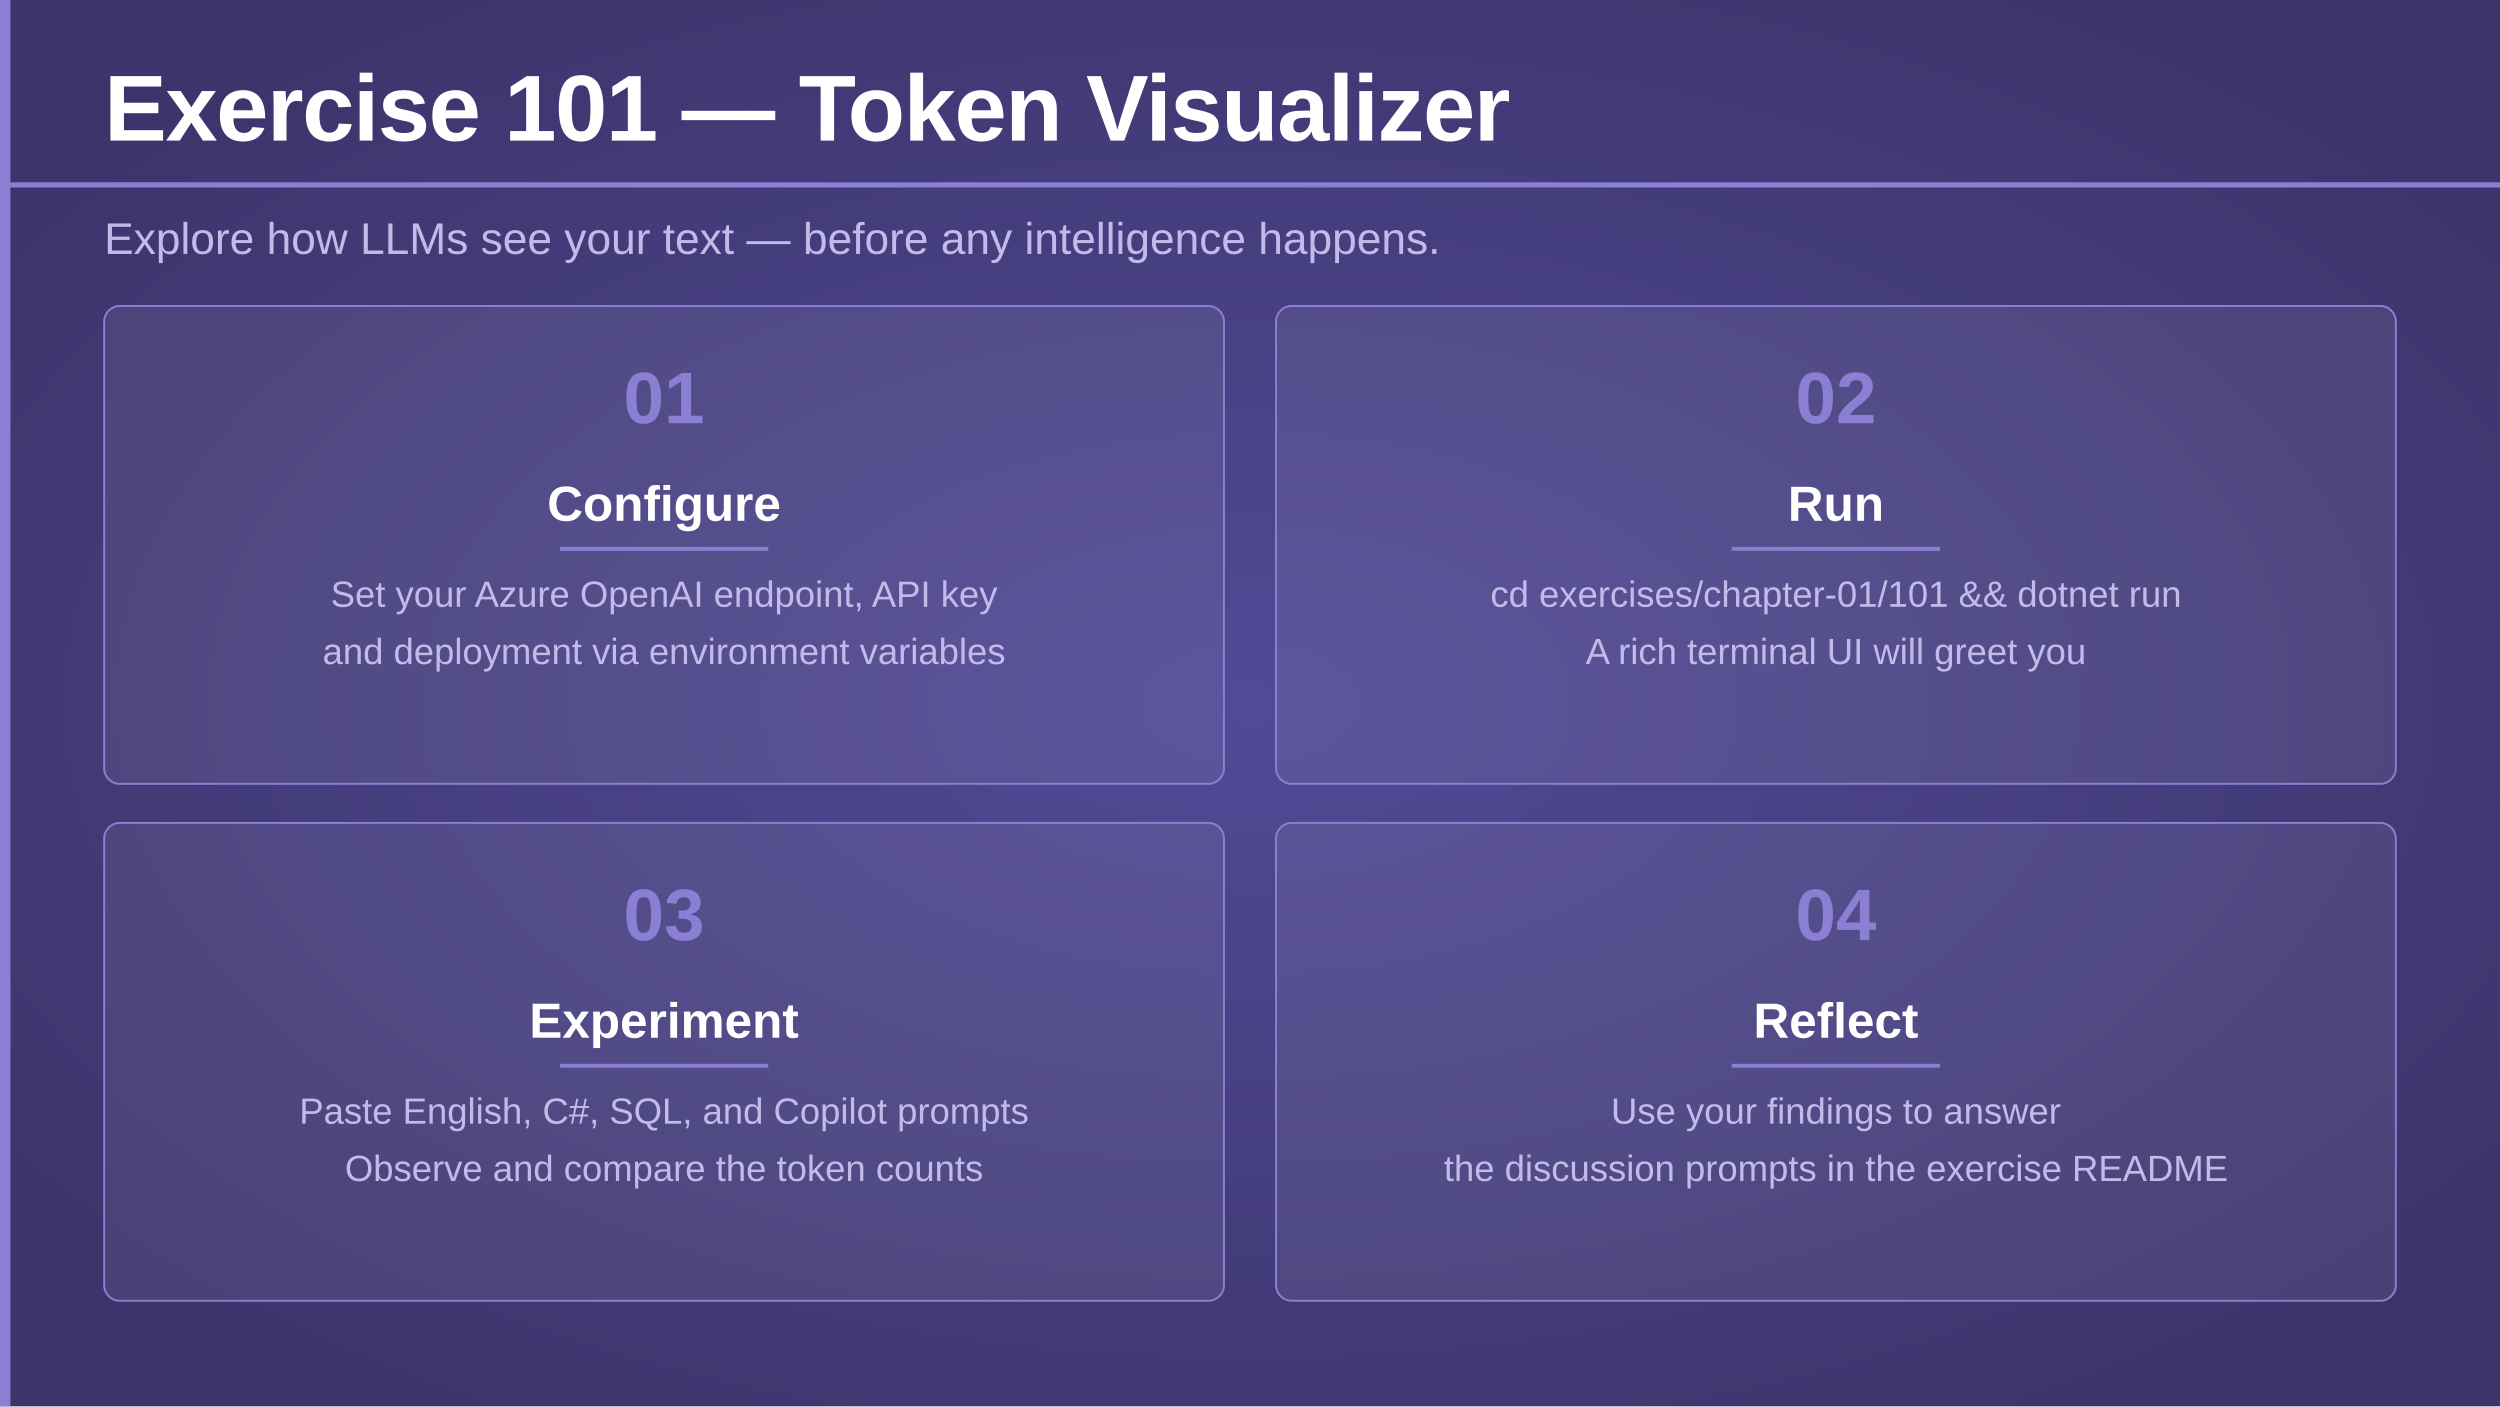
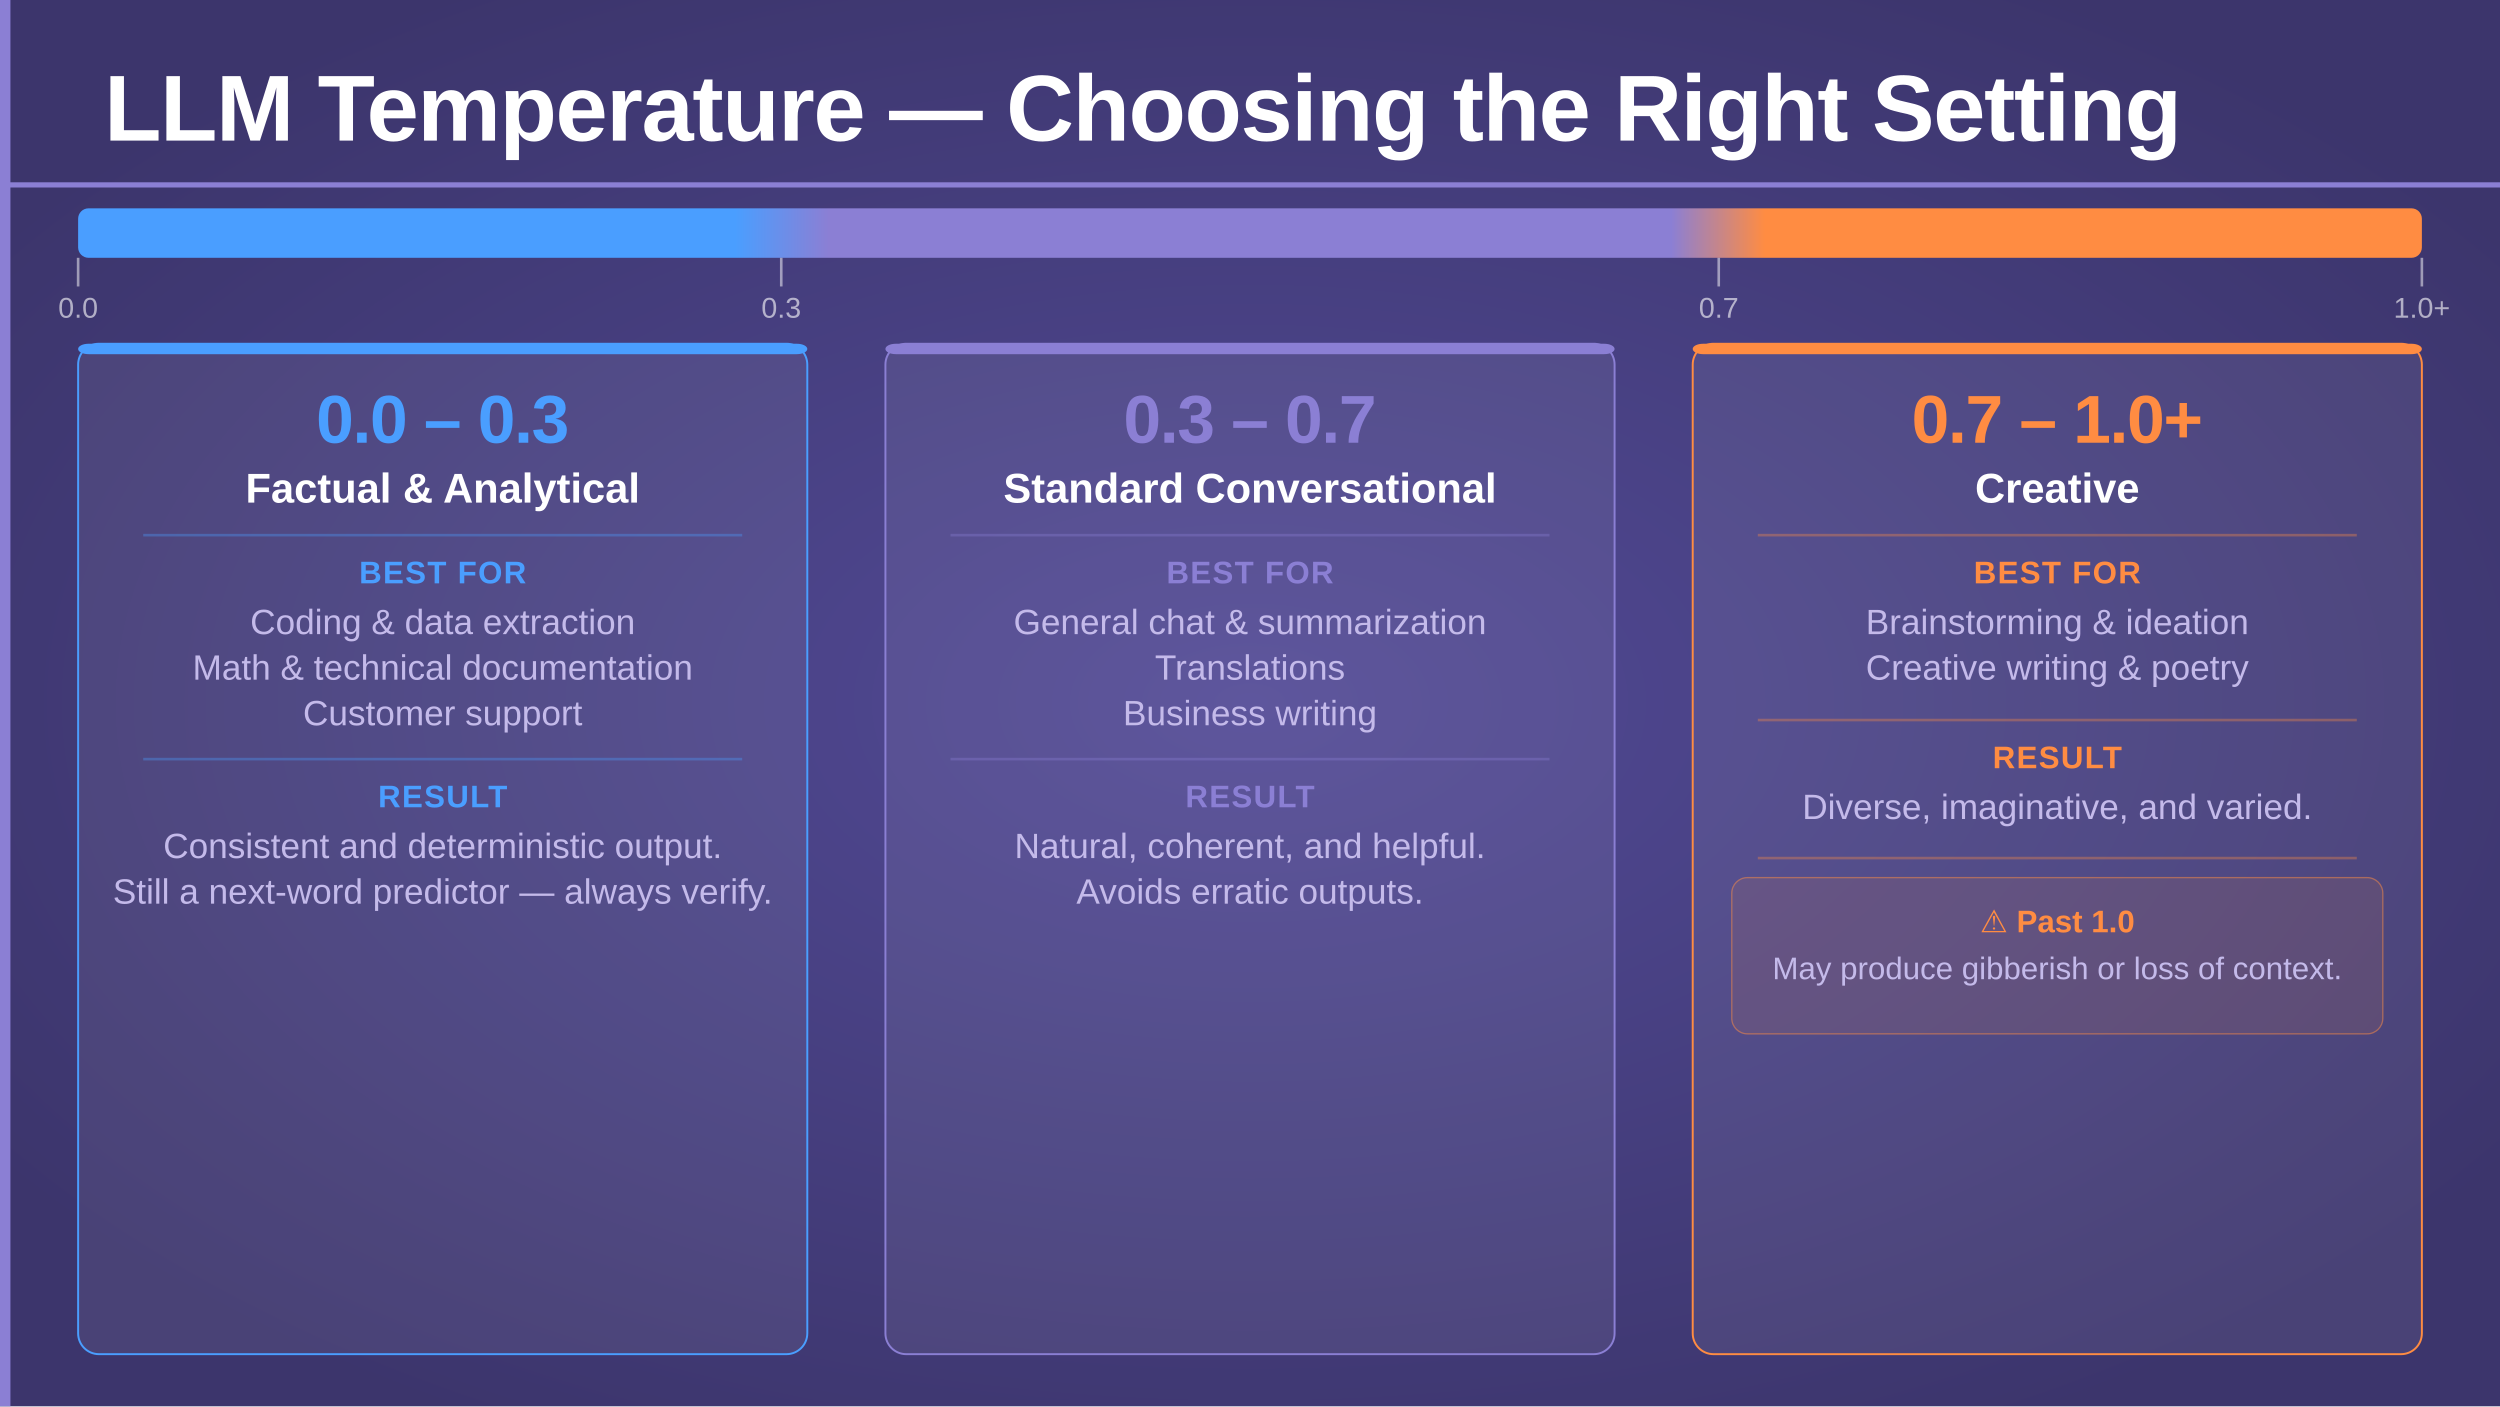
<svg xmlns="http://www.w3.org/2000/svg" viewBox="0 0 1920 1080" width="1920" height="1080">
  <defs>
    <radialGradient id="bgGlow" cx="50%" cy="50%" r="60%">
      <stop offset="0%" stop-color="#524a96" stop-opacity="1" />
      <stop offset="100%" stop-color="#3c356c" stop-opacity="1" />
    </radialGradient>
+     <linearGradient id="tempGrad" x1="0%" y1="0%" x2="100%" y2="0%">
+       <stop offset="0%" stop-color="#4a9eff" />
+       <stop offset="28%" stop-color="#4a9eff" />
+       <stop offset="32%" stop-color="#8b7fd4" />
+       <stop offset="68%" stop-color="#8b7fd4" />
+       <stop offset="72%" stop-color="#ff8c42" />
+       <stop offset="100%" stop-color="#ff8c42" />
+     </linearGradient>
  </defs>
  <rect width="1920" height="1080" fill="url(#bgGlow)" />
  <rect x="0" y="0" width="8" height="1080" fill="#8b7fd4" />
-   <text x="80" y="108" font-family="'Segoe UI', 'Helvetica Neue', Arial, sans-serif" font-size="72" font-weight="700" fill="#ffffff" letter-spacing="-1">Exercise 101 — Token Visualizer</text>
+   <text x="80" y="108" font-family="'Segoe UI', 'Helvetica Neue', Arial, sans-serif" font-size="72" font-weight="700" fill="#ffffff" letter-spacing="-1">LLM Temperature — Choosing the Right Setting</text>
  <rect x="0" y="140" width="1920" height="4" fill="#8b7fd4" />
-   <text x="80" y="195" font-family="'Segoe UI', 'Helvetica Neue', Arial, sans-serif" font-size="34" font-weight="300" fill="#c4baea">
-     Explore how LLMs see your text — before any intelligence happens.
-   </text>
-   <rect x="80" y="235" width="860" height="367" rx="12" fill="#ffffff" fill-opacity="0.07" stroke="#8b7fd4" stroke-width="1.5" />
-   <text x="510" y="325" text-anchor="middle" font-family="'Segoe UI', 'Helvetica Neue', Arial, sans-serif" font-size="56" font-weight="700" fill="#8b7fd4">01</text>
-   <text x="510" y="400" text-anchor="middle" font-family="'Segoe UI', 'Helvetica Neue', Arial, sans-serif" font-size="38" font-weight="600" fill="#ffffff">Configure</text>
-   <rect x="430" y="420" width="160" height="3" fill="#8b7fd4" />
-   <text x="510" y="466" text-anchor="middle" font-family="'Segoe UI', 'Helvetica Neue', Arial, sans-serif" font-size="28" font-weight="300" fill="#c4baea">Set your Azure OpenAI endpoint, API key</text>
-   <text x="510" y="510" text-anchor="middle" font-family="'Segoe UI', 'Helvetica Neue', Arial, sans-serif" font-size="28" font-weight="300" fill="#c4baea">and deployment via environment variables</text>
-   <rect x="980" y="235" width="860" height="367" rx="12" fill="#ffffff" fill-opacity="0.07" stroke="#8b7fd4" stroke-width="1.5" />
-   <text x="1410" y="325" text-anchor="middle" font-family="'Segoe UI', 'Helvetica Neue', Arial, sans-serif" font-size="56" font-weight="700" fill="#8b7fd4">02</text>
-   <text x="1410" y="400" text-anchor="middle" font-family="'Segoe UI', 'Helvetica Neue', Arial, sans-serif" font-size="38" font-weight="600" fill="#ffffff">Run</text>
-   <rect x="1330" y="420" width="160" height="3" fill="#8b7fd4" />
-   <text x="1410" y="466" text-anchor="middle" font-family="'Segoe UI', 'Helvetica Neue', Arial, sans-serif" font-size="28" font-weight="300" fill="#c4baea">cd exercises/chapter-01/101 &amp;&amp; dotnet run</text>
-   <text x="1410" y="510" text-anchor="middle" font-family="'Segoe UI', 'Helvetica Neue', Arial, sans-serif" font-size="28" font-weight="300" fill="#c4baea">A rich terminal UI will greet you</text>
-   <rect x="80" y="632" width="860" height="367" rx="12" fill="#ffffff" fill-opacity="0.07" stroke="#8b7fd4" stroke-width="1.5" />
-   <text x="510" y="722" text-anchor="middle" font-family="'Segoe UI', 'Helvetica Neue', Arial, sans-serif" font-size="56" font-weight="700" fill="#8b7fd4">03</text>
-   <text x="510" y="797" text-anchor="middle" font-family="'Segoe UI', 'Helvetica Neue', Arial, sans-serif" font-size="38" font-weight="600" fill="#ffffff">Experiment</text>
-   <rect x="430" y="817" width="160" height="3" fill="#8b7fd4" />
-   <text x="510" y="863" text-anchor="middle" font-family="'Segoe UI', 'Helvetica Neue', Arial, sans-serif" font-size="28" font-weight="300" fill="#c4baea">Paste English, C#, SQL, and Copilot prompts</text>
-   <text x="510" y="907" text-anchor="middle" font-family="'Segoe UI', 'Helvetica Neue', Arial, sans-serif" font-size="28" font-weight="300" fill="#c4baea">Observe and compare the token counts</text>
-   <rect x="980" y="632" width="860" height="367" rx="12" fill="#ffffff" fill-opacity="0.07" stroke="#8b7fd4" stroke-width="1.5" />
-   <text x="1410" y="722" text-anchor="middle" font-family="'Segoe UI', 'Helvetica Neue', Arial, sans-serif" font-size="56" font-weight="700" fill="#8b7fd4">04</text>
-   <text x="1410" y="797" text-anchor="middle" font-family="'Segoe UI', 'Helvetica Neue', Arial, sans-serif" font-size="38" font-weight="600" fill="#ffffff">Reflect</text>
-   <rect x="1330" y="817" width="160" height="3" fill="#8b7fd4" />
-   <text x="1410" y="863" text-anchor="middle" font-family="'Segoe UI', 'Helvetica Neue', Arial, sans-serif" font-size="28" font-weight="300" fill="#c4baea">Use your findings to answer</text>
-   <text x="1410" y="907" text-anchor="middle" font-family="'Segoe UI', 'Helvetica Neue', Arial, sans-serif" font-size="28" font-weight="300" fill="#c4baea">the discussion prompts in the exercise README</text>
+   <rect x="60" y="160" width="1800" height="38" rx="8" fill="url(#tempGrad)" />
+   <line x1="60" y1="198" x2="60" y2="220" stroke="#ffffff" stroke-width="2" opacity="0.5" />
+   <line x1="600" y1="198" x2="600" y2="220" stroke="#ffffff" stroke-width="2" opacity="0.5" />
+   <line x1="1320" y1="198" x2="1320" y2="220" stroke="#ffffff" stroke-width="2" opacity="0.5" />
+   <line x1="1860" y1="198" x2="1860" y2="220" stroke="#ffffff" stroke-width="2" opacity="0.5" />
+   <text x="60" y="244" font-family="'Segoe UI', 'Helvetica Neue', Arial, sans-serif" font-size="22" fill="#ffffff" fill-opacity="0.6" text-anchor="middle">0.0</text>
+   <text x="600" y="244" font-family="'Segoe UI', 'Helvetica Neue', Arial, sans-serif" font-size="22" fill="#ffffff" fill-opacity="0.6" text-anchor="middle">0.3</text>
+   <text x="1320" y="244" font-family="'Segoe UI', 'Helvetica Neue', Arial, sans-serif" font-size="22" fill="#ffffff" fill-opacity="0.6" text-anchor="middle">0.7</text>
+   <text x="1860" y="244" font-family="'Segoe UI', 'Helvetica Neue', Arial, sans-serif" font-size="22" fill="#ffffff" fill-opacity="0.6" text-anchor="middle">1.0+</text>
+   <rect x="60" y="264" width="560" height="776" rx="16" fill="#ffffff" fill-opacity="0.07" stroke="#4a9eff" stroke-width="1.5" />
+   <rect x="60" y="264" width="560" height="8" rx="8" fill="#4a9eff" />
+   <text x="340" y="340" font-family="'Segoe UI', 'Helvetica Neue', Arial, sans-serif" font-size="52" font-weight="800" fill="#4a9eff" text-anchor="middle" letter-spacing="-1">0.0 – 0.3</text>
+   <text x="340" y="386" font-family="'Segoe UI', 'Helvetica Neue', Arial, sans-serif" font-size="32" font-weight="700" fill="#ffffff" text-anchor="middle">Factual &amp; Analytical</text>
+   <rect x="110" y="410" width="460" height="2" fill="#4a9eff" fill-opacity="0.35" />
+   <text x="340" y="448" font-family="'Segoe UI', 'Helvetica Neue', Arial, sans-serif" font-size="24" font-weight="600" fill="#4a9eff" text-anchor="middle" letter-spacing="1">BEST FOR</text>
+   <text x="340" y="487" font-family="'Segoe UI', 'Helvetica Neue', Arial, sans-serif" font-size="27" font-weight="300" fill="#c4baea" text-anchor="middle">Coding &amp; data extraction</text>
+   <text x="340" y="522" font-family="'Segoe UI', 'Helvetica Neue', Arial, sans-serif" font-size="27" font-weight="300" fill="#c4baea" text-anchor="middle">Math &amp; technical documentation</text>
+   <text x="340" y="557" font-family="'Segoe UI', 'Helvetica Neue', Arial, sans-serif" font-size="27" font-weight="300" fill="#c4baea" text-anchor="middle">Customer support</text>
+   <rect x="110" y="582" width="460" height="2" fill="#4a9eff" fill-opacity="0.35" />
+   <text x="340" y="620" font-family="'Segoe UI', 'Helvetica Neue', Arial, sans-serif" font-size="24" font-weight="600" fill="#4a9eff" text-anchor="middle" letter-spacing="1">RESULT</text>
+   <text x="340" y="659" font-family="'Segoe UI', 'Helvetica Neue', Arial, sans-serif" font-size="27" font-weight="300" fill="#c4baea" text-anchor="middle">Consistent and deterministic output.</text>
+   <text x="340" y="694" font-family="'Segoe UI', 'Helvetica Neue', Arial, sans-serif" font-size="27" font-weight="300" fill="#c4baea" text-anchor="middle">Still a next-word predictor — always verify.</text>
+   <rect x="680" y="264" width="560" height="776" rx="16" fill="#ffffff" fill-opacity="0.07" stroke="#8b7fd4" stroke-width="1.5" />
+   <rect x="680" y="264" width="560" height="8" rx="8" fill="#8b7fd4" />
+   <text x="960" y="340" font-family="'Segoe UI', 'Helvetica Neue', Arial, sans-serif" font-size="52" font-weight="800" fill="#8b7fd4" text-anchor="middle" letter-spacing="-1">0.3 – 0.7</text>
+   <text x="960" y="386" font-family="'Segoe UI', 'Helvetica Neue', Arial, sans-serif" font-size="32" font-weight="700" fill="#ffffff" text-anchor="middle">Standard Conversational</text>
+   <rect x="730" y="410" width="460" height="2" fill="#8b7fd4" fill-opacity="0.35" />
+   <text x="960" y="448" font-family="'Segoe UI', 'Helvetica Neue', Arial, sans-serif" font-size="24" font-weight="600" fill="#8b7fd4" text-anchor="middle" letter-spacing="1">BEST FOR</text>
+   <text x="960" y="487" font-family="'Segoe UI', 'Helvetica Neue', Arial, sans-serif" font-size="27" font-weight="300" fill="#c4baea" text-anchor="middle">General chat &amp; summarization</text>
+   <text x="960" y="522" font-family="'Segoe UI', 'Helvetica Neue', Arial, sans-serif" font-size="27" font-weight="300" fill="#c4baea" text-anchor="middle">Translations</text>
+   <text x="960" y="557" font-family="'Segoe UI', 'Helvetica Neue', Arial, sans-serif" font-size="27" font-weight="300" fill="#c4baea" text-anchor="middle">Business writing</text>
+   <rect x="730" y="582" width="460" height="2" fill="#8b7fd4" fill-opacity="0.35" />
+   <text x="960" y="620" font-family="'Segoe UI', 'Helvetica Neue', Arial, sans-serif" font-size="24" font-weight="600" fill="#8b7fd4" text-anchor="middle" letter-spacing="1">RESULT</text>
+   <text x="960" y="659" font-family="'Segoe UI', 'Helvetica Neue', Arial, sans-serif" font-size="27" font-weight="300" fill="#c4baea" text-anchor="middle">Natural, coherent, and helpful.</text>
+   <text x="960" y="694" font-family="'Segoe UI', 'Helvetica Neue', Arial, sans-serif" font-size="27" font-weight="300" fill="#c4baea" text-anchor="middle">Avoids erratic outputs.</text>
+   <rect x="1300" y="264" width="560" height="776" rx="16" fill="#ffffff" fill-opacity="0.07" stroke="#ff8c42" stroke-width="1.5" />
+   <rect x="1300" y="264" width="560" height="8" rx="8" fill="#ff8c42" />
+   <text x="1580" y="340" font-family="'Segoe UI', 'Helvetica Neue', Arial, sans-serif" font-size="52" font-weight="800" fill="#ff8c42" text-anchor="middle" letter-spacing="-1">0.7 – 1.0+</text>
+   <text x="1580" y="386" font-family="'Segoe UI', 'Helvetica Neue', Arial, sans-serif" font-size="32" font-weight="700" fill="#ffffff" text-anchor="middle">Creative</text>
+   <rect x="1350" y="410" width="460" height="2" fill="#ff8c42" fill-opacity="0.35" />
+   <text x="1580" y="448" font-family="'Segoe UI', 'Helvetica Neue', Arial, sans-serif" font-size="24" font-weight="600" fill="#ff8c42" text-anchor="middle" letter-spacing="1">BEST FOR</text>
+   <text x="1580" y="487" font-family="'Segoe UI', 'Helvetica Neue', Arial, sans-serif" font-size="27" font-weight="300" fill="#c4baea" text-anchor="middle">Brainstorming &amp; ideation</text>
+   <text x="1580" y="522" font-family="'Segoe UI', 'Helvetica Neue', Arial, sans-serif" font-size="27" font-weight="300" fill="#c4baea" text-anchor="middle">Creative writing &amp; poetry</text>
+   <rect x="1350" y="552" width="460" height="2" fill="#ff8c42" fill-opacity="0.35" />
+   <text x="1580" y="590" font-family="'Segoe UI', 'Helvetica Neue', Arial, sans-serif" font-size="24" font-weight="600" fill="#ff8c42" text-anchor="middle" letter-spacing="1">RESULT</text>
+   <text x="1580" y="629" font-family="'Segoe UI', 'Helvetica Neue', Arial, sans-serif" font-size="27" font-weight="300" fill="#c4baea" text-anchor="middle">Diverse, imaginative, and varied.</text>
+   <rect x="1350" y="658" width="460" height="2" fill="#ff8c42" fill-opacity="0.35" />
+   <rect x="1330" y="674" width="500" height="120" rx="12" fill="#ff8c42" fill-opacity="0.1" stroke="#ff8c42" stroke-width="1" stroke-opacity="0.5" />
+   <text x="1580" y="716" font-family="'Segoe UI', 'Helvetica Neue', Arial, sans-serif" font-size="24" font-weight="700" fill="#ff8c42" text-anchor="middle">⚠  Past 1.0</text>
+   <text x="1580" y="752" font-family="'Segoe UI', 'Helvetica Neue', Arial, sans-serif" font-size="24" font-weight="300" fill="#c4baea" text-anchor="middle">May produce gibberish or loss of context.</text>
</svg>
